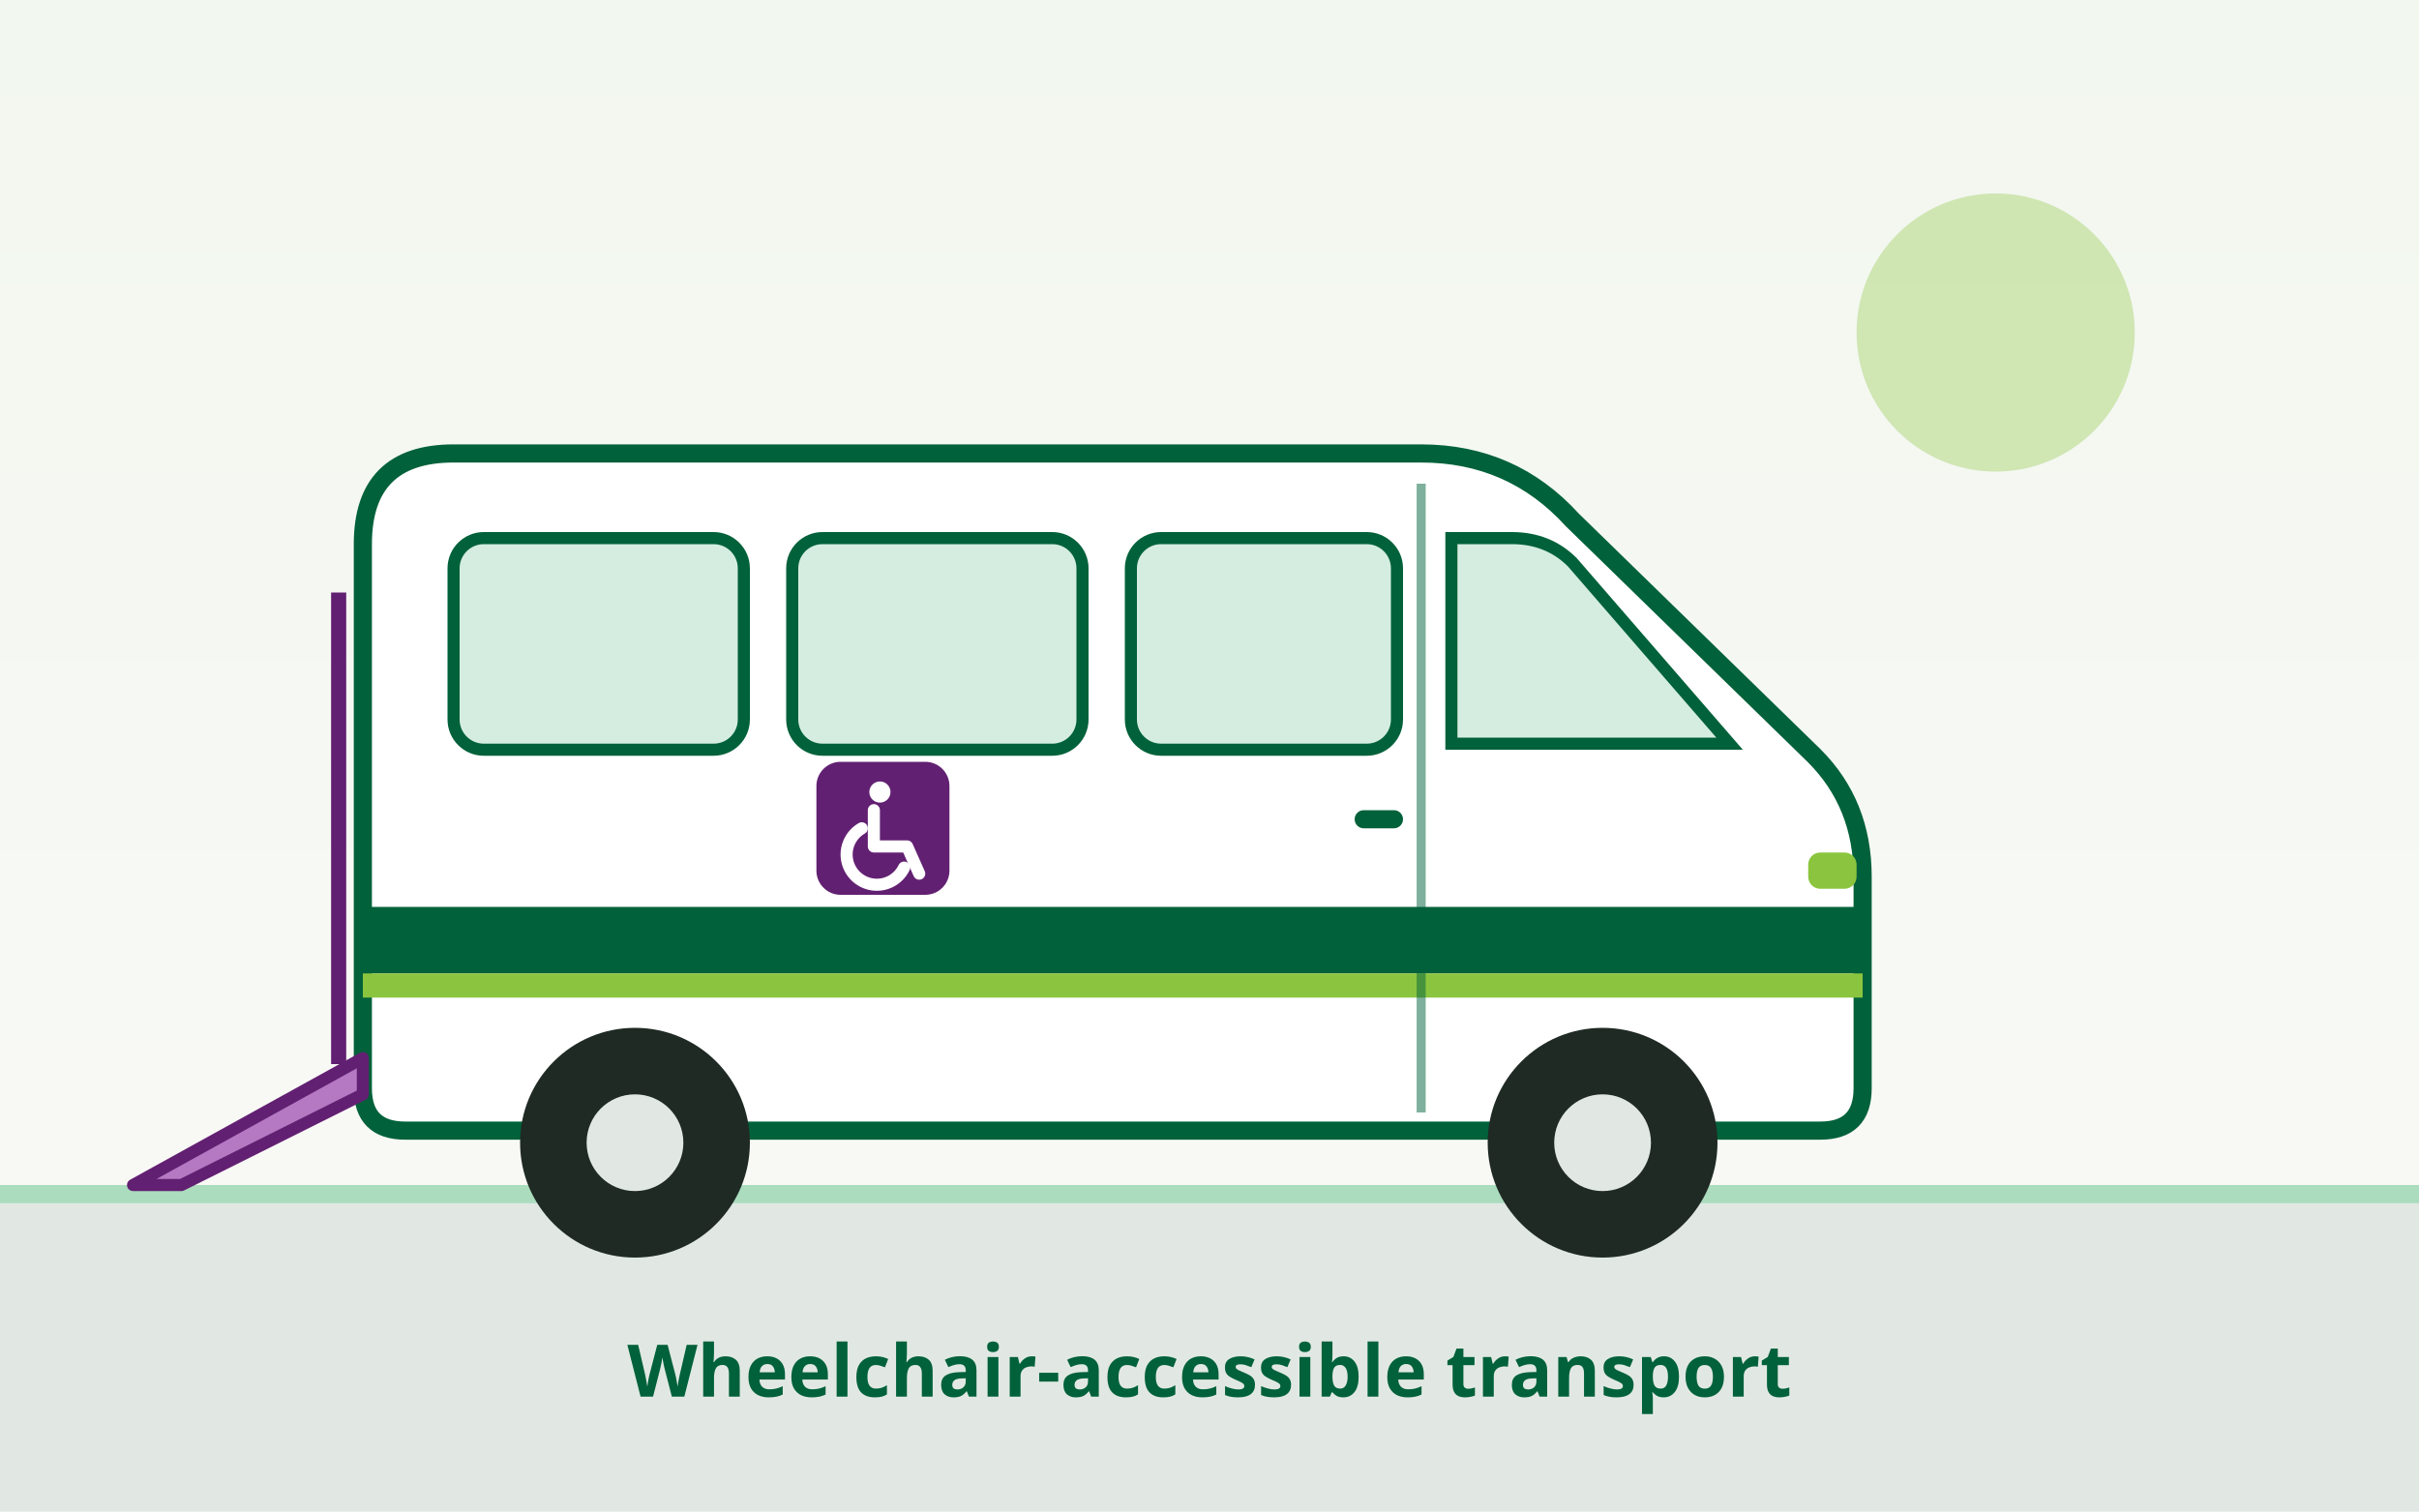
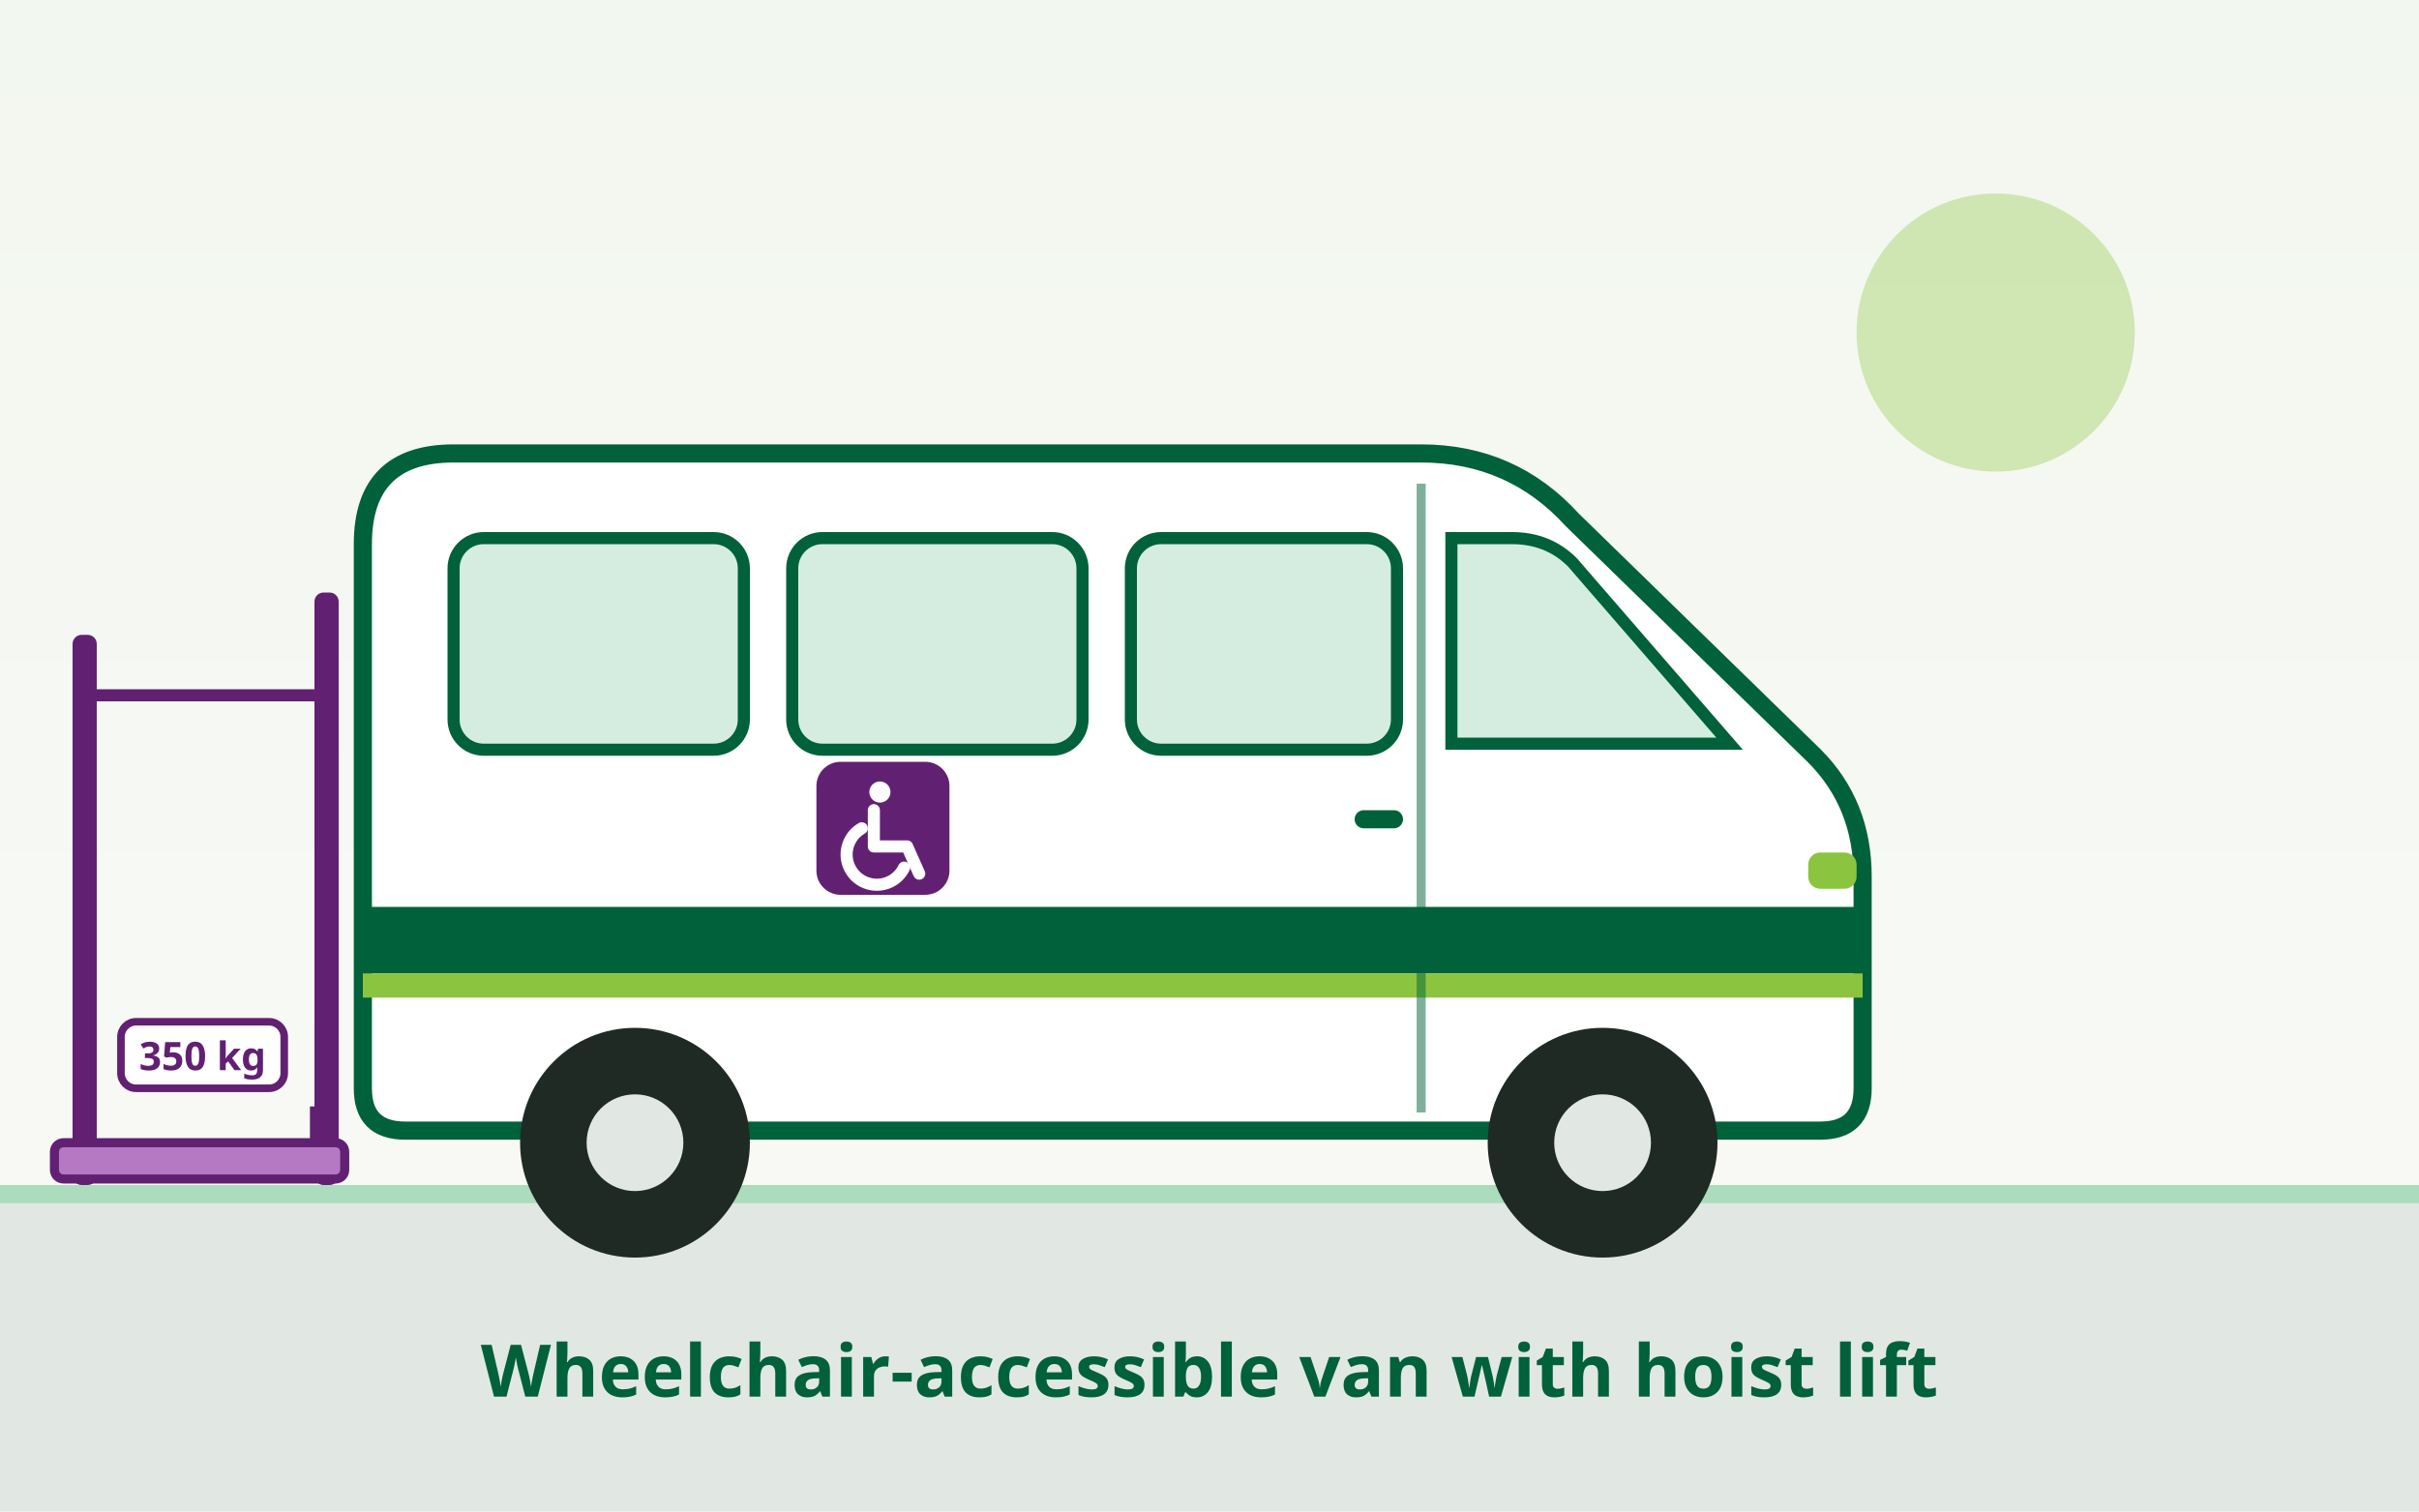
<svg xmlns="http://www.w3.org/2000/svg" viewBox="0 0 800 500" width="800" height="500" role="img" aria-labelledby="t">
  <defs>
    <linearGradient id="sky" x1="0" y1="0" x2="0" y2="1">
      <stop offset="0" stop-color="#F2F7EF" />
      <stop offset="1" stop-color="#FAFAF7" />
    </linearGradient>
  </defs>
  <rect width="800" height="500" fill="url(#sky)" />
  <circle cx="660" cy="110" r="46" fill="#8BC53F" opacity="0.35" />
  <rect x="0" y="392" width="800" height="108" fill="#E1E8E3" />
  <rect x="0" y="392" width="800" height="6" fill="#ABDCBE" />
  <path d="M120 180 Q120 150 150 150 L470 150 Q500 150 520 172 L600 250 Q616 266 616 290 L616 360 Q616 374 602 374 L134 374 Q120 374 120 360 Z" fill="#FFFFFF" stroke="#00613A" stroke-width="6" />
  <path d="M120 300 L616 300 L616 322 L120 322 Z" fill="#00613A" />
  <path d="M120 322 L616 322 L616 330 L120 330 Z" fill="#8BC53F" />
  <rect x="150" y="178" width="96" height="70" rx="10" fill="#D5EDE0" stroke="#00613A" stroke-width="4" />
  <rect x="262" y="178" width="96" height="70" rx="10" fill="#D5EDE0" stroke="#00613A" stroke-width="4" />
  <rect x="374" y="178" width="88" height="70" rx="10" fill="#D5EDE0" stroke="#00613A" stroke-width="4" />
  <path d="M480 178 L500 178 Q512 178 520 186 L572 246 L480 246 Z" fill="#D5EDE0" stroke="#00613A" stroke-width="4" />
  <path d="M470 160 L470 368" stroke="#00613A" stroke-width="3" opacity="0.5" />
  <rect x="448" y="268" width="16" height="6" rx="3" fill="#00613A" />
  <rect x="598" y="282" width="16" height="12" rx="4" fill="#8BC53F" />
  <rect x="270" y="252" width="44" height="44" rx="8" fill="#622072" />
  <g fill="none" stroke="#FFFFFF" stroke-width="4" stroke-linecap="round" stroke-linejoin="round">
    <circle cx="291" cy="262" r="3.5" fill="#FFFFFF" stroke="none" />
    <path d="M289 268 L289 280 L300 280 L304 289" />
    <path d="M285 274 A10 10 0 1 0 299 287" />
  </g>
-   <path d="M120 350 L44 392 L60 392 L120 362 Z" fill="#B479C2" stroke="#622072" stroke-width="4" stroke-linejoin="round" />
-   <path d="M112 352 L112 196" stroke="#622072" stroke-width="5" />
+   <rect x="104" y="196" width="8" height="196" rx="3" fill="#622072" />
+   <rect x="24" y="210" width="8" height="182" rx="3" fill="#622072" />
+   <path d="M32 230 L104 230" stroke="#622072" stroke-width="4" />
+   <rect x="18" y="378" width="96" height="12" rx="3" fill="#B479C2" stroke="#622072" stroke-width="3" />
+   <path d="M28 378 L28 366 M104 378 L104 366" stroke="#622072" stroke-width="3" />
+   <rect x="40" y="338" width="54" height="22" rx="5" fill="#FFFFFF" stroke="#622072" stroke-width="2.5" />
+   <text x="67" y="354" text-anchor="middle" font-family="'Nunito', sans-serif" font-weight="800" font-size="13" fill="#622072">350 kg</text>
  <circle cx="210" cy="378" r="38" fill="#1F2A24" />
  <circle cx="210" cy="378" r="16" fill="#E1E8E3" />
  <circle cx="530" cy="378" r="38" fill="#1F2A24" />
  <circle cx="530" cy="378" r="16" fill="#E1E8E3" />
-   <text x="400" y="462" text-anchor="middle" font-family="'Nunito', sans-serif" font-weight="800" font-size="24" fill="#00613A">Wheelchair-accessible transport</text>
+   <text x="400" y="462" text-anchor="middle" font-family="'Nunito', sans-serif" font-weight="800" font-size="24" fill="#00613A">Wheelchair-accessible van with hoist lift</text>
</svg>
